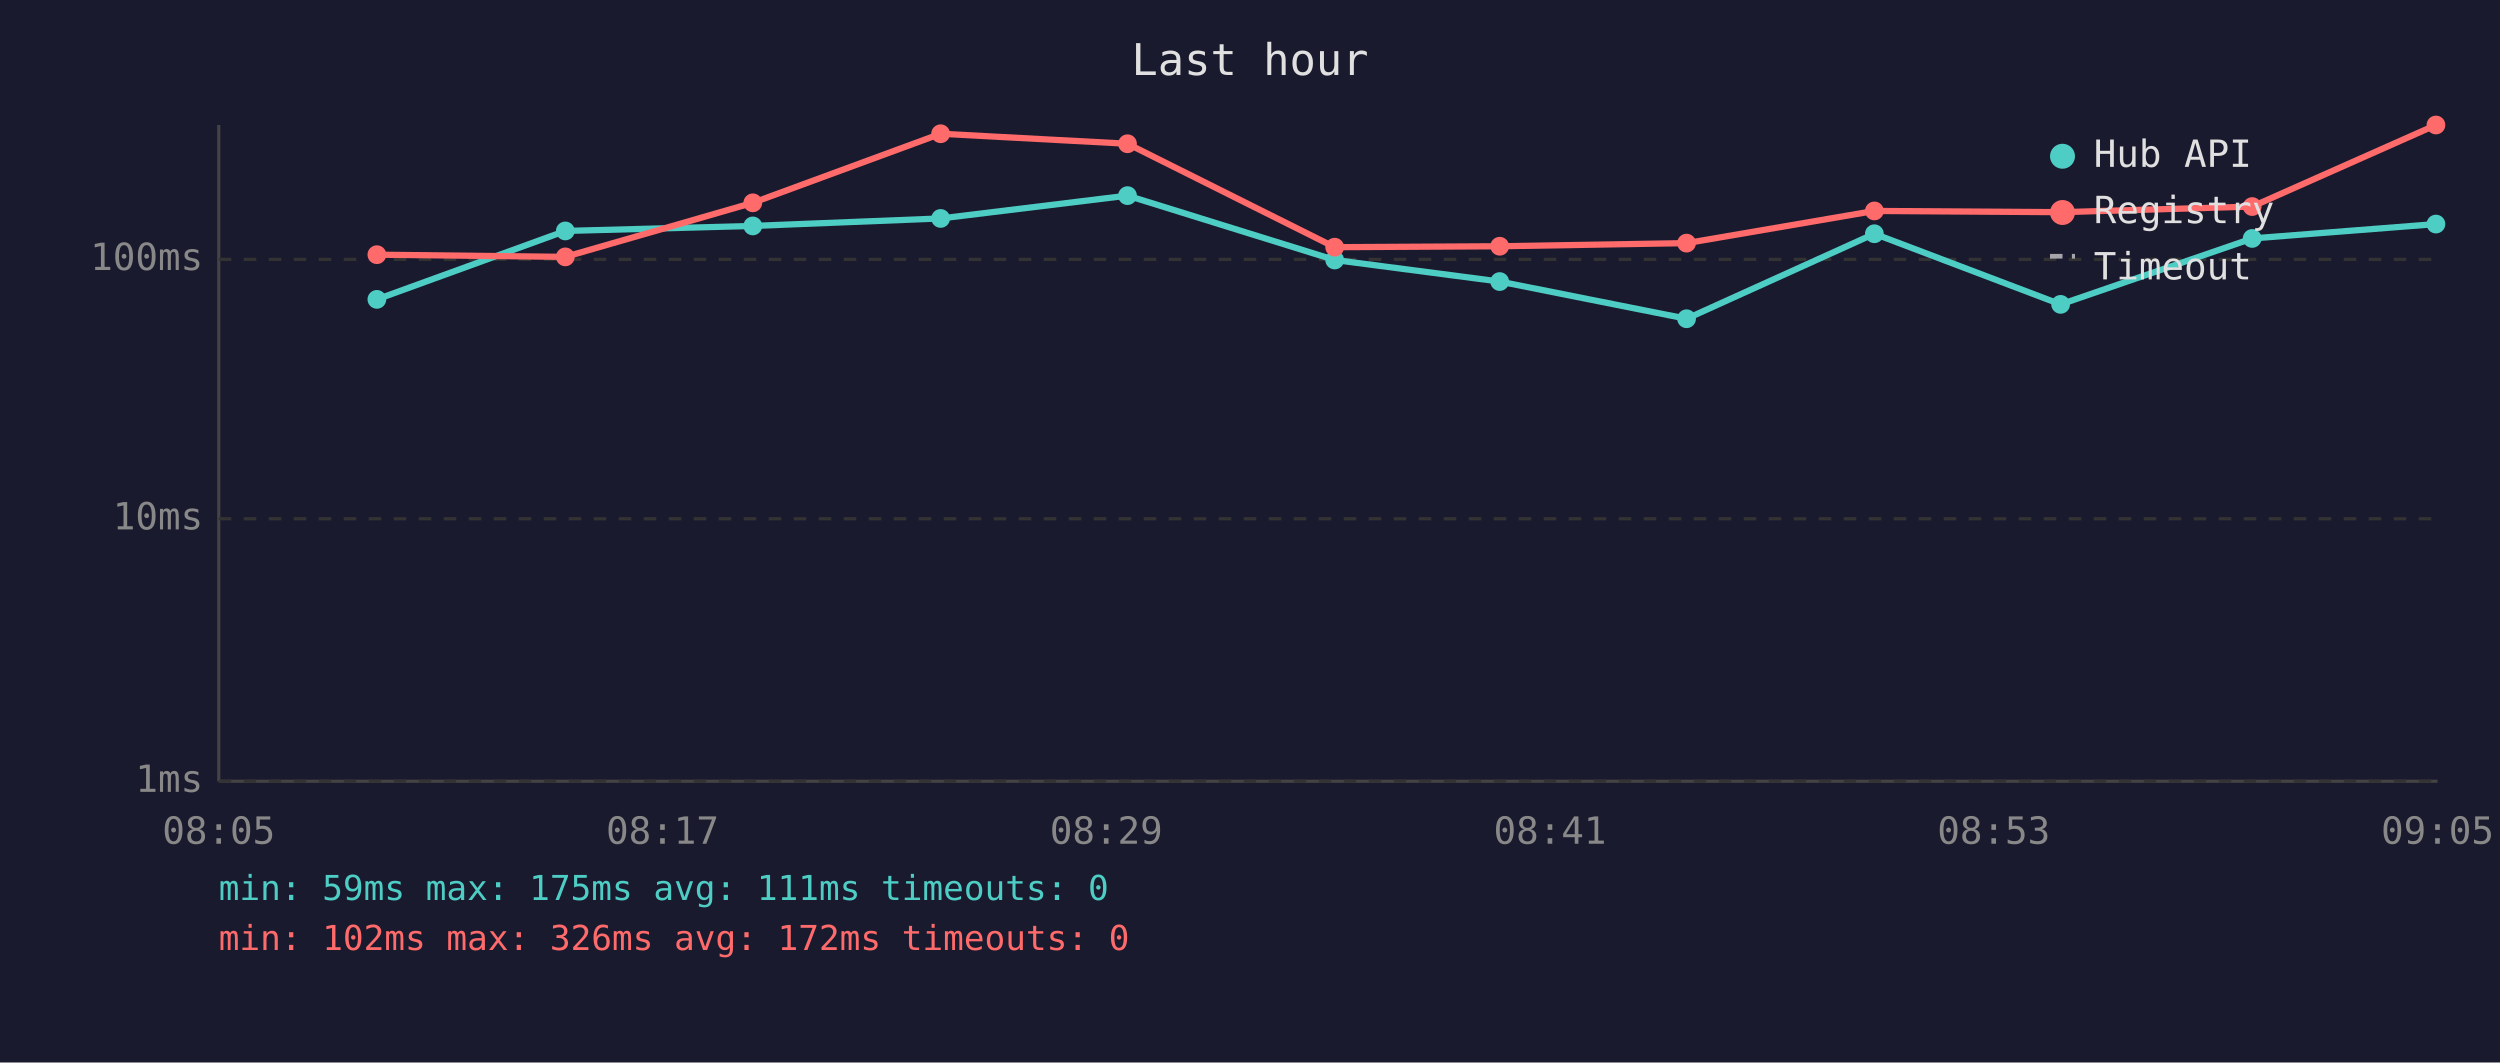
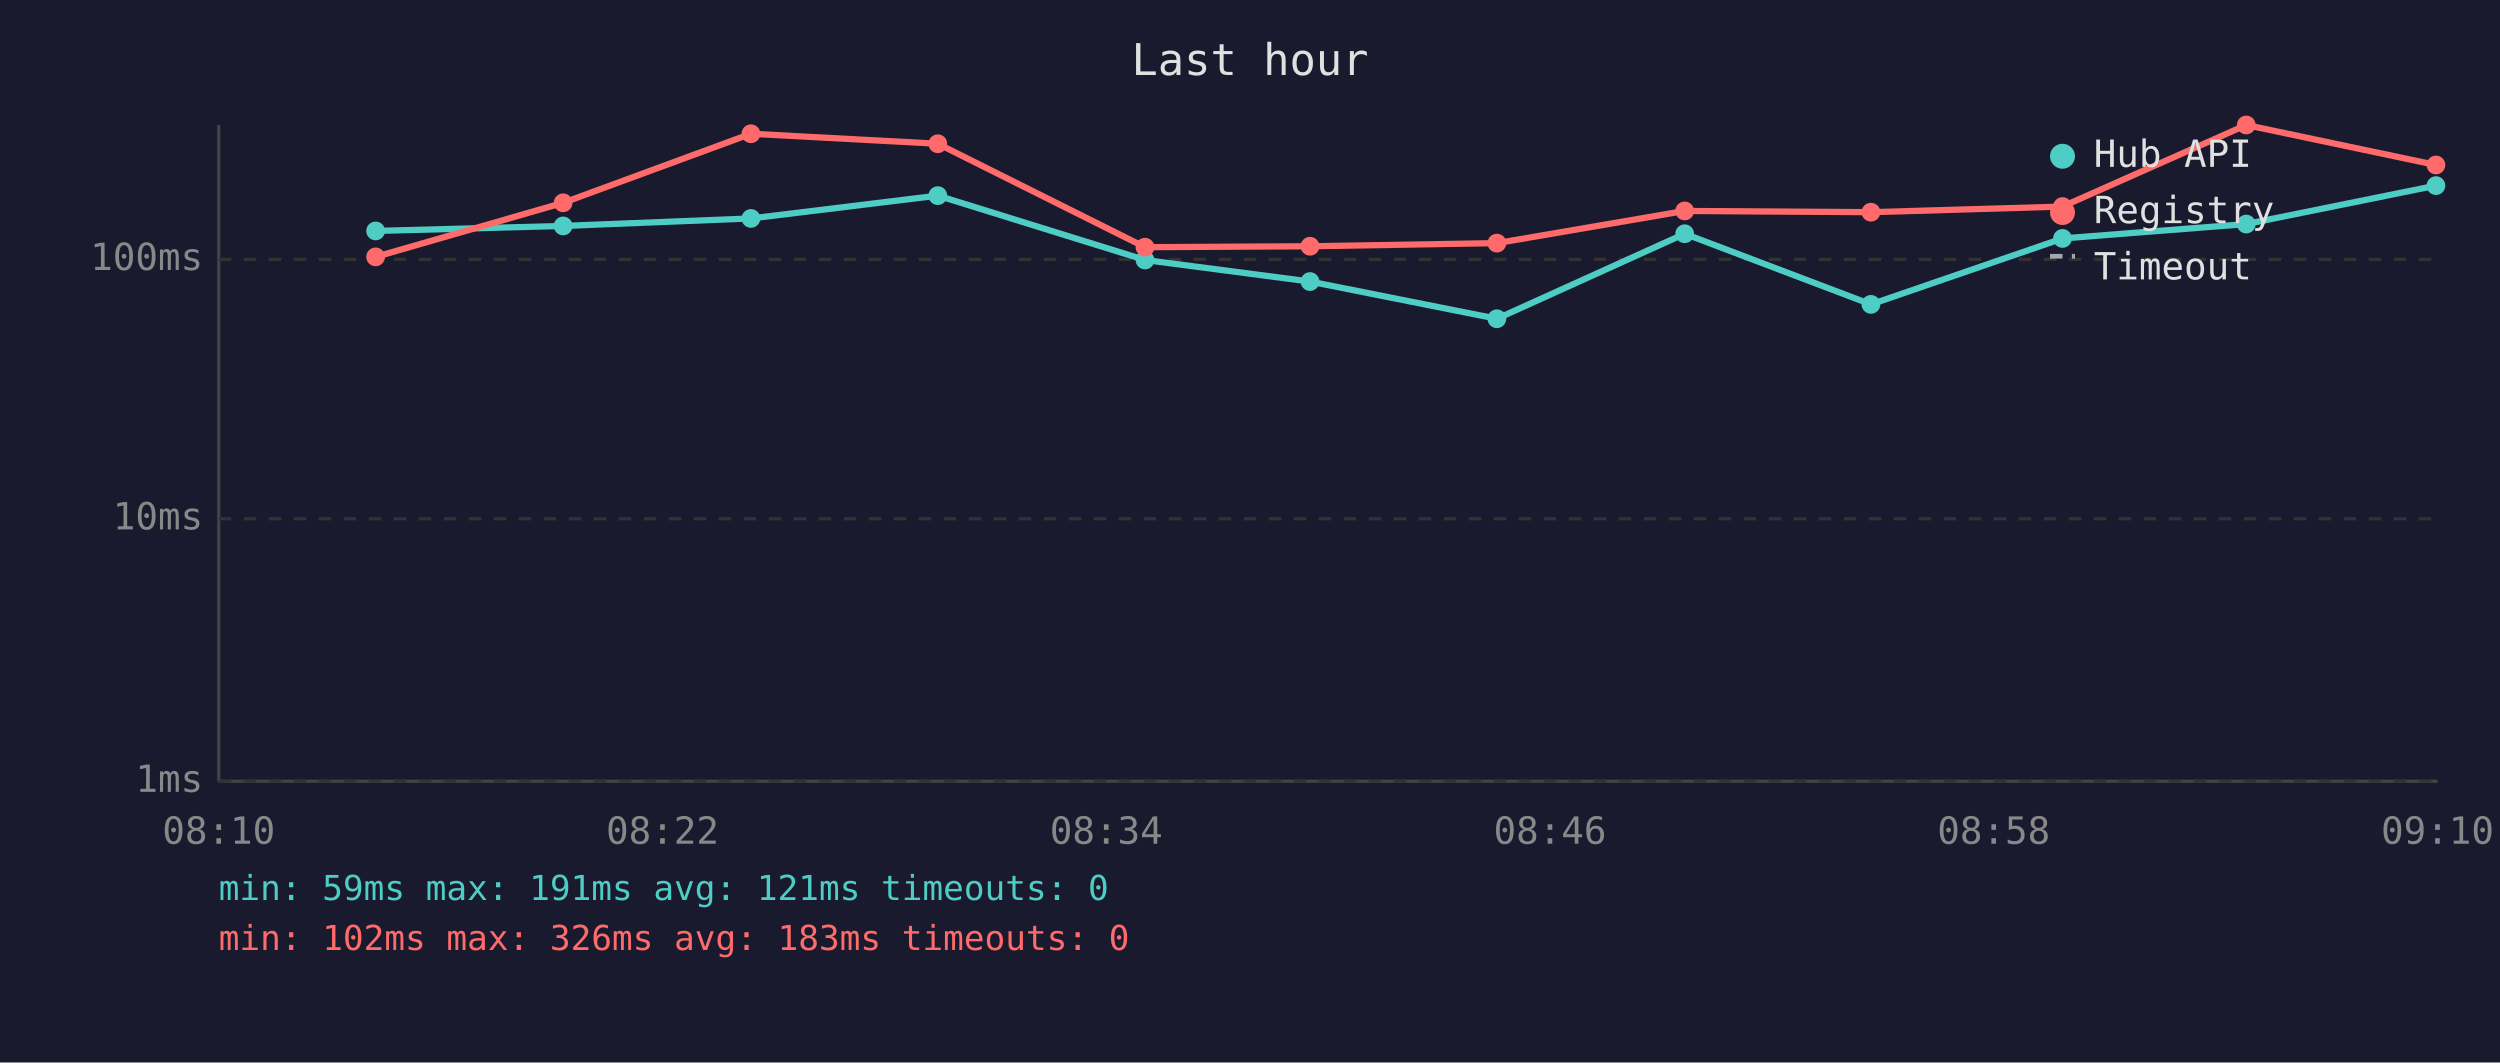
<svg xmlns="http://www.w3.org/2000/svg" viewBox="0 0 800 340" font-family="monospace" font-size="12">
  <rect width="800" height="340" fill="#1a1a2e" />
  <text x="400" y="24" fill="#e0e0e0" font-size="14" text-anchor="middle">Last hour</text>
  <line x1="70" y1="40" x2="70" y2="250" stroke="#444" stroke-width="1" />
  <line x1="70" y1="250" x2="780" y2="250" stroke="#444" stroke-width="1" />
  <line x1="70" y1="250" x2="780" y2="250" stroke="#333" stroke-width="1" stroke-dasharray="4" />
  <text x="65" y="250" fill="#888" text-anchor="end" dominant-baseline="middle">1ms</text>
  <line x1="70" y1="166" x2="780" y2="166" stroke="#333" stroke-width="1" stroke-dasharray="4" />
  <text x="65" y="166" fill="#888" text-anchor="end" dominant-baseline="middle">10ms</text>
  <line x1="70" y1="83" x2="780" y2="83" stroke="#333" stroke-width="1" stroke-dasharray="4" />
  <text x="65" y="83" fill="#888" text-anchor="end" dominant-baseline="middle">100ms</text>
-   <text x="70" y="270" fill="#888" text-anchor="middle">08:05</text>
-   <text x="212" y="270" fill="#888" text-anchor="middle">08:17</text>
-   <text x="354" y="270" fill="#888" text-anchor="middle">08:29</text>
-   <text x="496" y="270" fill="#888" text-anchor="middle">08:41</text>
-   <text x="638" y="270" fill="#888" text-anchor="middle">08:53</text>
-   <text x="780" y="270" fill="#888" text-anchor="middle">09:05</text>
-   <polyline points="120.6,95.8 180.9,73.9 240.9,72.3 301.0,69.9 360.8,62.6 427.1,83.2 479.9,90.1 539.7,102.0 599.8,74.8 659.4,97.4 720.7,76.3 779.5,71.7" fill="none" stroke="#4ecdc4" stroke-width="2" opacity="1" />
-   <circle cx="120.6" cy="95.8" r="3" fill="#4ecdc4" />
-   <circle cx="180.9" cy="73.9" r="3" fill="#4ecdc4" />
-   <circle cx="240.9" cy="72.3" r="3" fill="#4ecdc4" />
-   <circle cx="301.0" cy="69.9" r="3" fill="#4ecdc4" />
-   <circle cx="360.8" cy="62.6" r="3" fill="#4ecdc4" />
-   <circle cx="427.1" cy="83.2" r="3" fill="#4ecdc4" />
-   <circle cx="479.9" cy="90.1" r="3" fill="#4ecdc4" />
-   <circle cx="539.7" cy="102.0" r="3" fill="#4ecdc4" />
-   <circle cx="599.8" cy="74.8" r="3" fill="#4ecdc4" />
-   <circle cx="659.4" cy="97.4" r="3" fill="#4ecdc4" />
-   <circle cx="720.7" cy="76.3" r="3" fill="#4ecdc4" />
-   <circle cx="779.5" cy="71.7" r="3" fill="#4ecdc4" />
-   <polyline points="120.6,81.5 180.9,82.2 240.9,64.9 301.0,42.8 360.8,46.0 427.1,79.1 479.9,78.8 539.7,77.8 599.8,67.5 659.4,67.9 720.7,66.1 779.5,40.0" fill="none" stroke="#ff6b6b" stroke-width="2" opacity="1" />
-   <circle cx="120.6" cy="81.5" r="3" fill="#ff6b6b" />
-   <circle cx="180.9" cy="82.2" r="3" fill="#ff6b6b" />
-   <circle cx="240.9" cy="64.9" r="3" fill="#ff6b6b" />
-   <circle cx="301.0" cy="42.8" r="3" fill="#ff6b6b" />
-   <circle cx="360.8" cy="46.0" r="3" fill="#ff6b6b" />
-   <circle cx="427.1" cy="79.1" r="3" fill="#ff6b6b" />
-   <circle cx="479.9" cy="78.8" r="3" fill="#ff6b6b" />
-   <circle cx="539.7" cy="77.8" r="3" fill="#ff6b6b" />
-   <circle cx="599.8" cy="67.5" r="3" fill="#ff6b6b" />
-   <circle cx="659.4" cy="67.9" r="3" fill="#ff6b6b" />
-   <circle cx="720.7" cy="66.1" r="3" fill="#ff6b6b" />
-   <circle cx="779.5" cy="40.0" r="3" fill="#ff6b6b" />
+   <text x="70" y="270" fill="#888" text-anchor="middle">08:10</text>
+   <text x="212" y="270" fill="#888" text-anchor="middle">08:22</text>
+   <text x="354" y="270" fill="#888" text-anchor="middle">08:34</text>
+   <text x="496" y="270" fill="#888" text-anchor="middle">08:46</text>
+   <text x="638" y="270" fill="#888" text-anchor="middle">08:58</text>
+   <text x="780" y="270" fill="#888" text-anchor="middle">09:10</text>
+   <polyline points="120.2,73.9 180.2,72.3 240.3,69.9 300.1,62.6 366.4,83.2 419.2,90.1 479.0,102.0 539.1,74.8 598.7,97.4 660.0,76.3 718.8,71.7 779.5,59.4" fill="none" stroke="#4ecdc4" stroke-width="2" opacity="1" />
+   <circle cx="120.2" cy="73.9" r="3" fill="#4ecdc4" />
+   <circle cx="180.2" cy="72.3" r="3" fill="#4ecdc4" />
+   <circle cx="240.3" cy="69.9" r="3" fill="#4ecdc4" />
+   <circle cx="300.1" cy="62.6" r="3" fill="#4ecdc4" />
+   <circle cx="366.4" cy="83.2" r="3" fill="#4ecdc4" />
+   <circle cx="419.2" cy="90.1" r="3" fill="#4ecdc4" />
+   <circle cx="479.0" cy="102.0" r="3" fill="#4ecdc4" />
+   <circle cx="539.1" cy="74.8" r="3" fill="#4ecdc4" />
+   <circle cx="598.7" cy="97.4" r="3" fill="#4ecdc4" />
+   <circle cx="660.0" cy="76.3" r="3" fill="#4ecdc4" />
+   <circle cx="718.8" cy="71.7" r="3" fill="#4ecdc4" />
+   <circle cx="779.5" cy="59.4" r="3" fill="#4ecdc4" />
+   <polyline points="120.2,82.2 180.2,64.9 240.3,42.8 300.1,46.0 366.4,79.1 419.2,78.8 479.0,77.8 539.1,67.5 598.7,67.9 660.0,66.1 718.8,40.0 779.5,52.8" fill="none" stroke="#ff6b6b" stroke-width="2" opacity="1" />
+   <circle cx="120.2" cy="82.2" r="3" fill="#ff6b6b" />
+   <circle cx="180.2" cy="64.9" r="3" fill="#ff6b6b" />
+   <circle cx="240.3" cy="42.8" r="3" fill="#ff6b6b" />
+   <circle cx="300.1" cy="46.0" r="3" fill="#ff6b6b" />
+   <circle cx="366.4" cy="79.1" r="3" fill="#ff6b6b" />
+   <circle cx="419.2" cy="78.8" r="3" fill="#ff6b6b" />
+   <circle cx="479.0" cy="77.8" r="3" fill="#ff6b6b" />
+   <circle cx="539.1" cy="67.5" r="3" fill="#ff6b6b" />
+   <circle cx="598.7" cy="67.9" r="3" fill="#ff6b6b" />
+   <circle cx="660.0" cy="66.1" r="3" fill="#ff6b6b" />
+   <circle cx="718.8" cy="40.0" r="3" fill="#ff6b6b" />
+   <circle cx="779.5" cy="52.8" r="3" fill="#ff6b6b" />
  <circle cx="660" cy="50" r="4" fill="#4ecdc4" />
  <text x="670" y="50" fill="#e0e0e0" dominant-baseline="middle">Hub API</text>
  <circle cx="660" cy="68" r="4" fill="#ff6b6b" />
  <text x="670" y="68" fill="#e0e0e0" dominant-baseline="middle">Registry</text>
  <line x1="656" y1="82" x2="664" y2="82" stroke="#e0e0e0" stroke-width="1.5" stroke-dasharray="4,3" opacity="0.7" />
  <text x="670" y="86" fill="#e0e0e0" dominant-baseline="middle">Timeout</text>
-   <text x="70" y="288" fill="#4ecdc4" font-size="11">min: 59ms  max: 175ms  avg: 111ms  timeouts: 0</text>
-   <text x="70" y="304" fill="#ff6b6b" font-size="11">min: 102ms  max: 326ms  avg: 172ms  timeouts: 0</text>
+   <text x="70" y="288" fill="#4ecdc4" font-size="11">min: 59ms  max: 191ms  avg: 121ms  timeouts: 0</text>
+   <text x="70" y="304" fill="#ff6b6b" font-size="11">min: 102ms  max: 326ms  avg: 183ms  timeouts: 0</text>
</svg>
